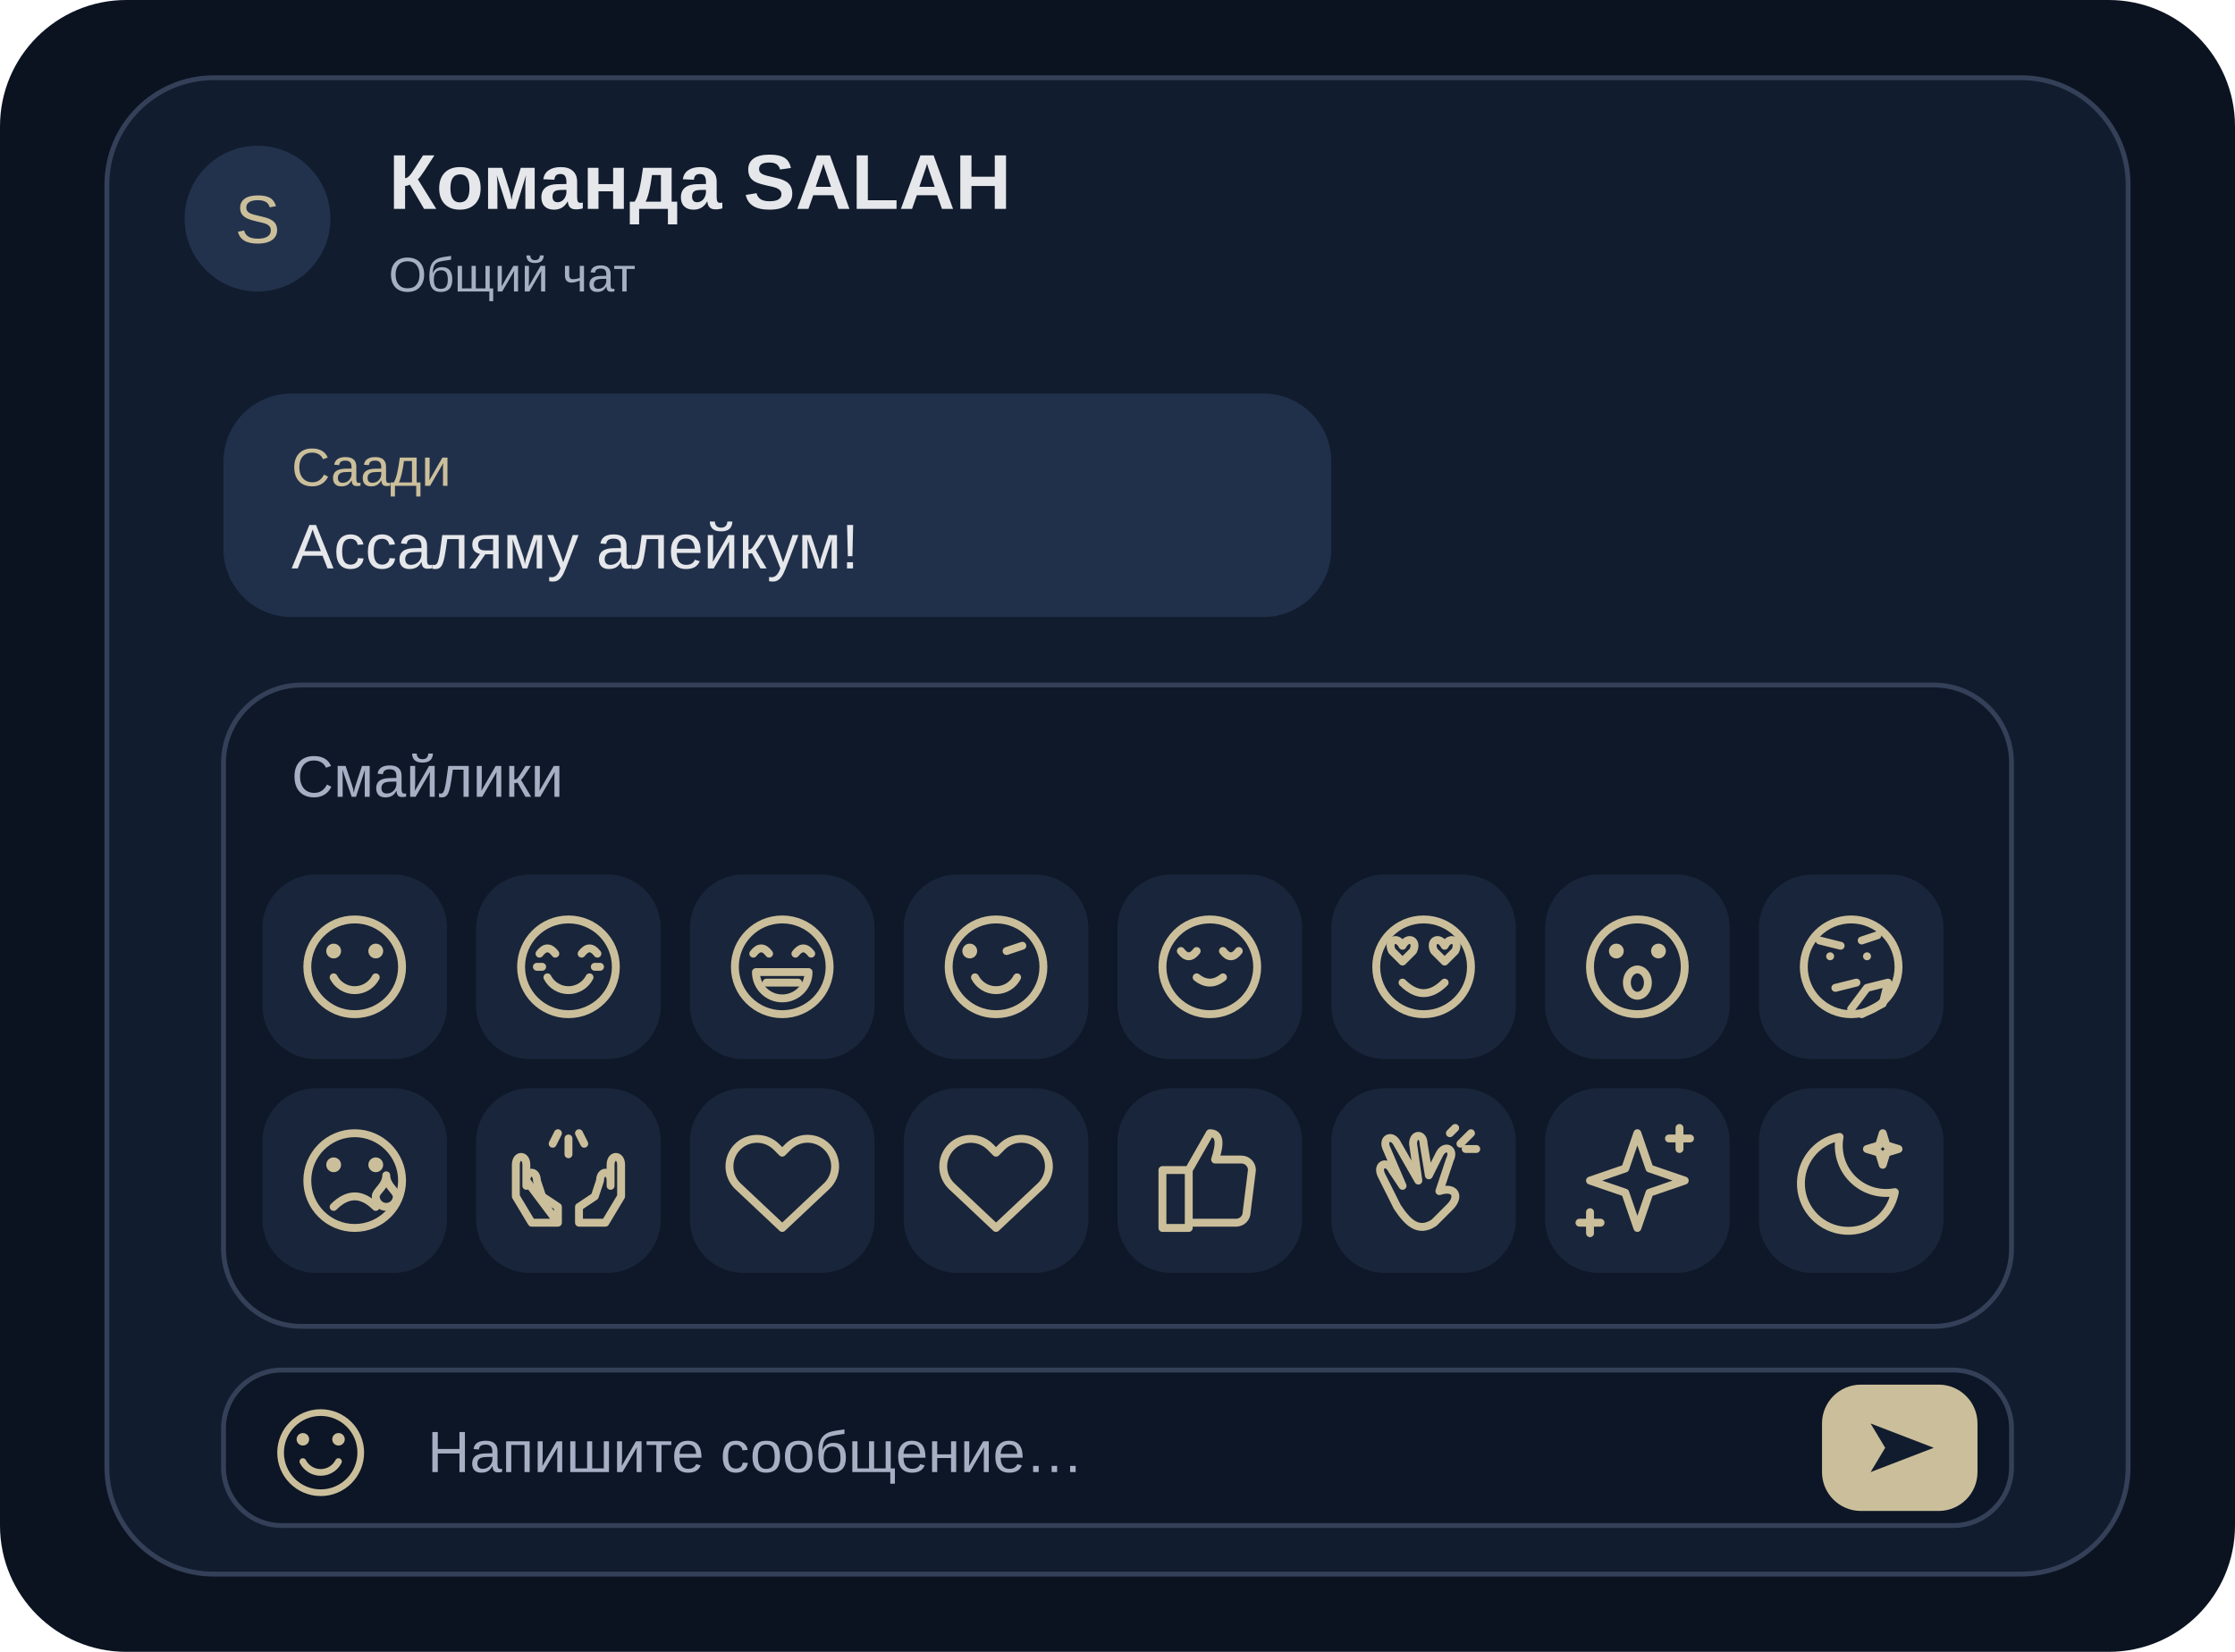
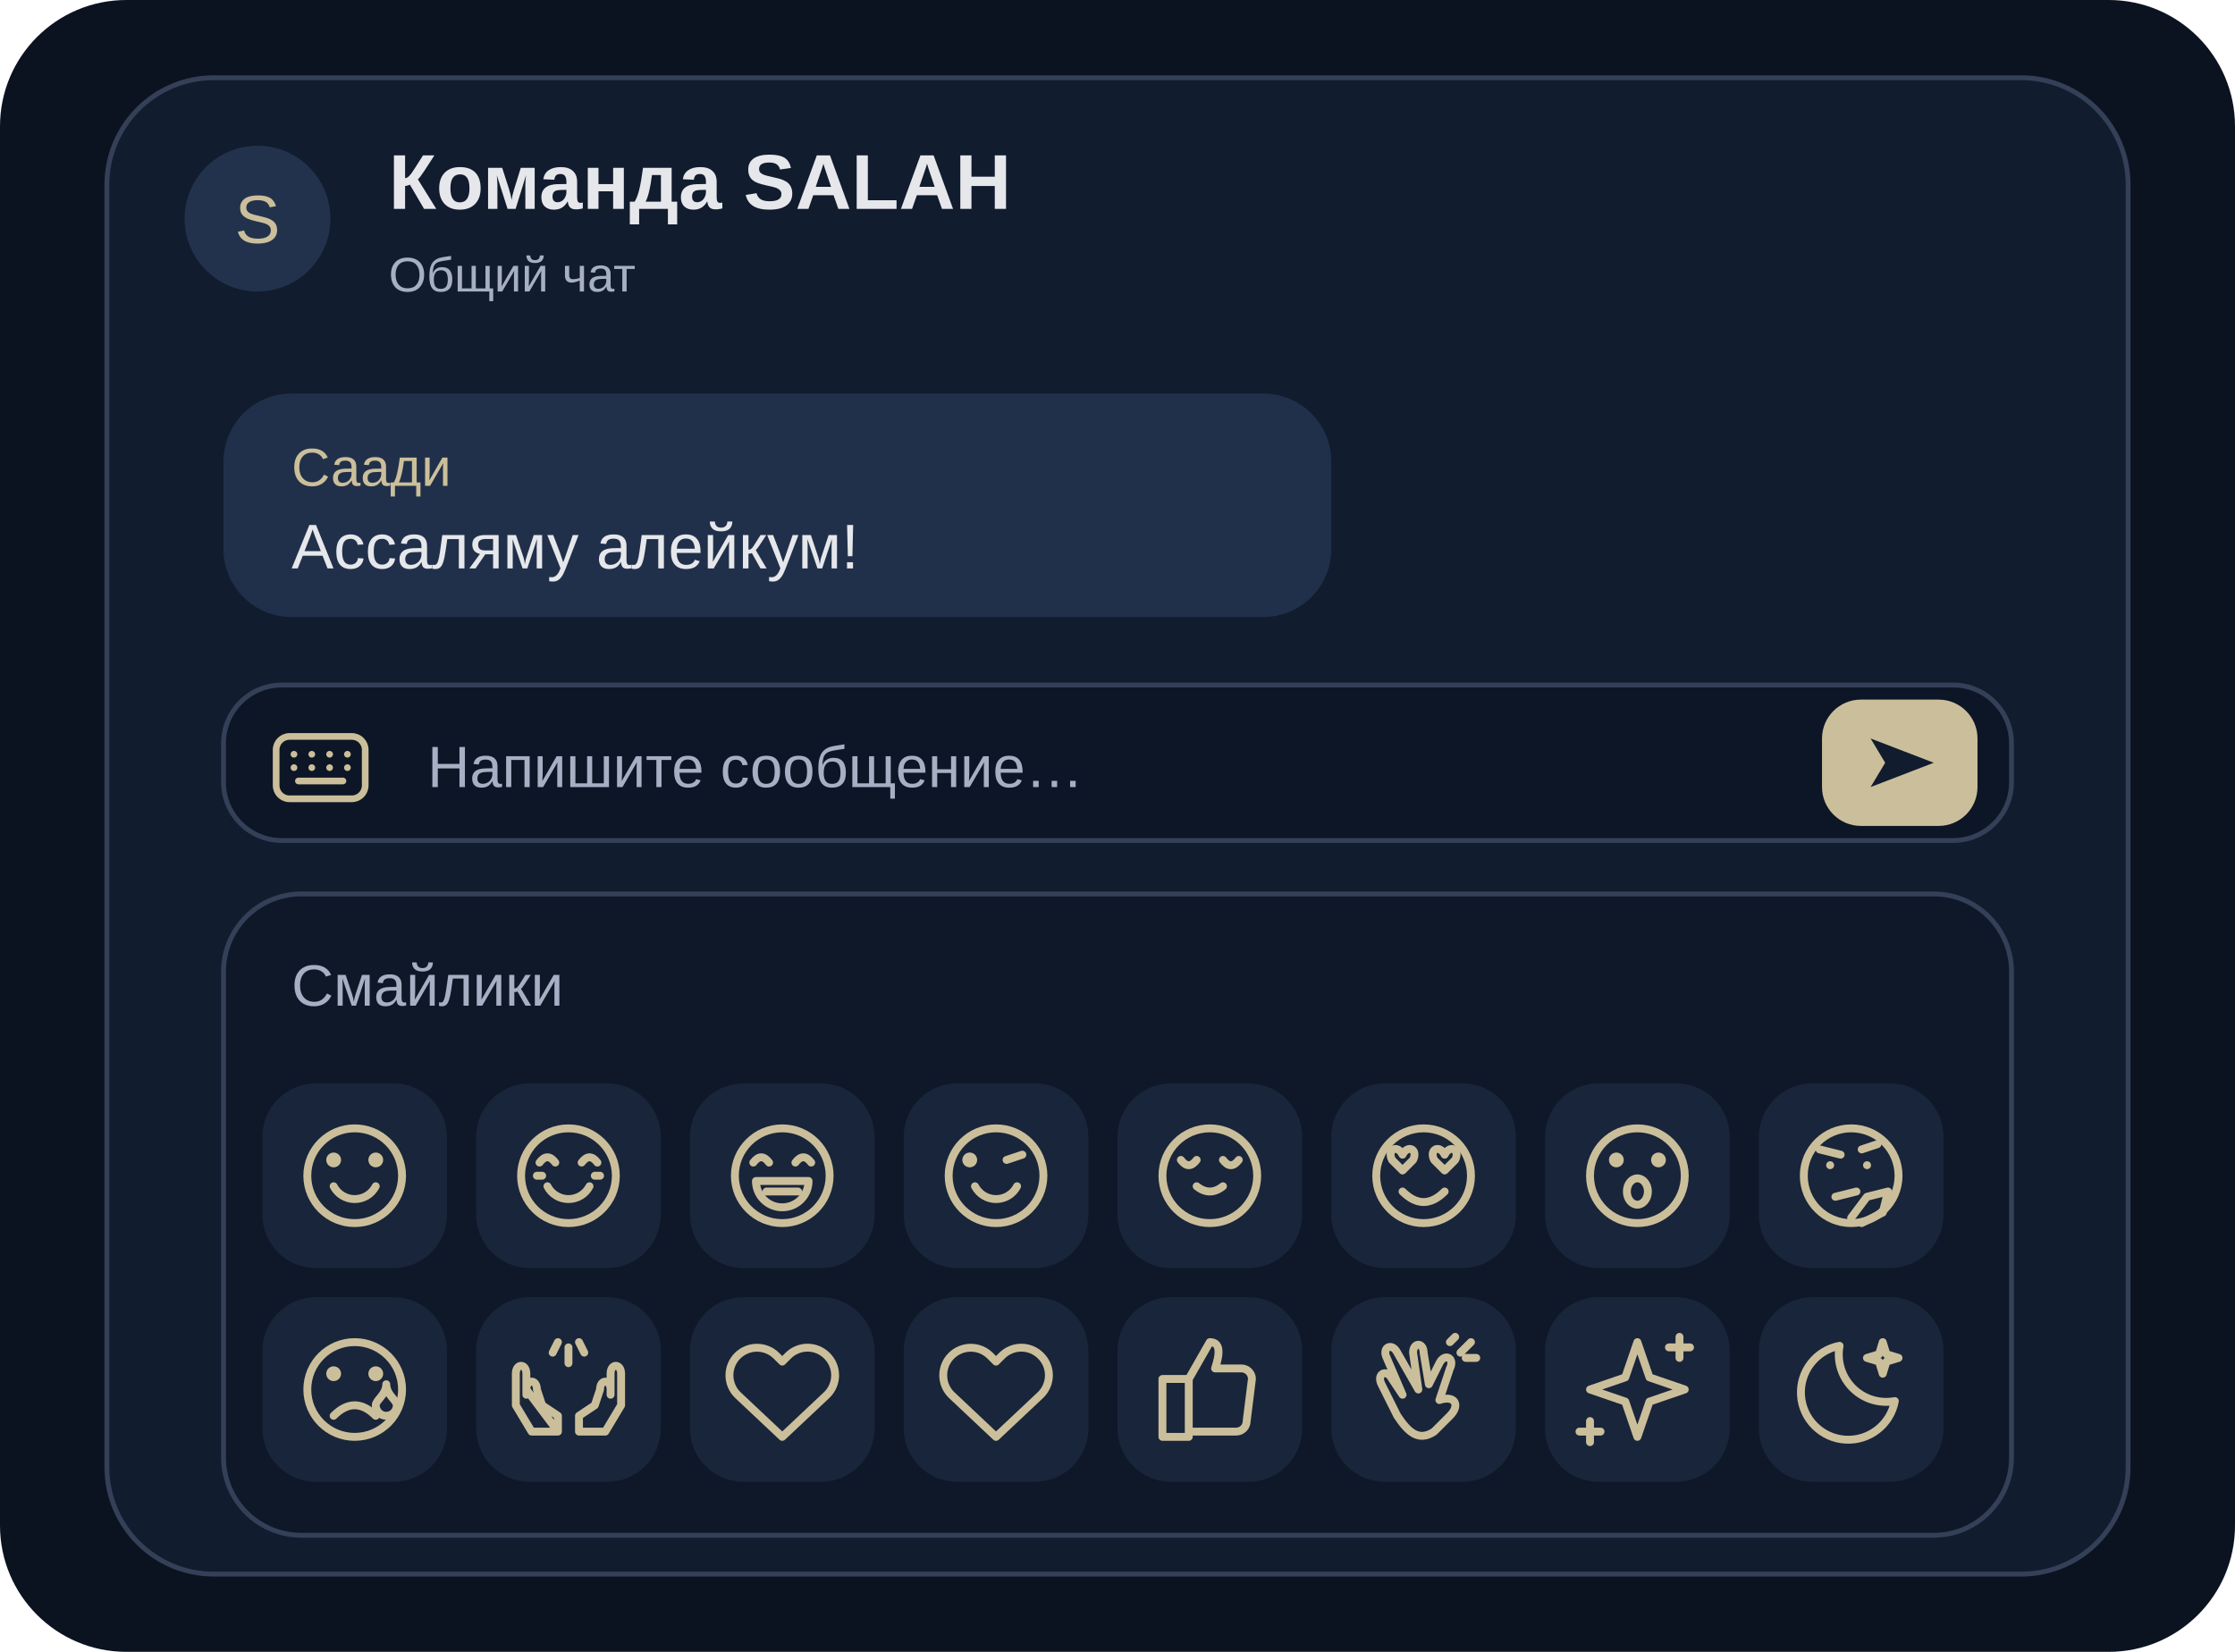
<svg xmlns="http://www.w3.org/2000/svg" width="460" height="340" viewBox="0 0 460 340">
  <rect width="460" height="340" rx="26" fill="#0b1321" />
  <rect x="22" y="16" width="416" height="308" rx="22" fill="#111c2e" stroke="#344058" />
  <g font-family="Arial,sans-serif" fill="#e5e7eb">
    <circle cx="53" cy="45" r="15" fill="#23324c" />
    <text x="53" y="50" text-anchor="middle" fill="#cbbf9b" font-size="14">S</text>
    <text x="80" y="43" font-size="16" font-weight="600">Команда SALAH</text>
    <text x="80" y="60" font-size="10" fill="#a6afc3">Общий чат</text>
    <rect x="46" y="81" width="228" height="46" rx="14" fill="#21304a" />
    <text x="60" y="100" font-size="11" fill="#cbbf9b">Саади</text>
    <text x="60" y="117" font-size="13">Ассаляму алейкум!</text>
-     <rect x="46" y="141" width="368" height="132" rx="16" fill="#0e1828" stroke="#344058" />
-     <text x="60" y="164" font-size="12" fill="#a6afc3">Смайлики</text>
+     <rect x="46" y="184" width="368" height="132" rx="16" fill="#0e1828" stroke="#344058" />
+     <text x="60" y="207" font-size="12" fill="#a6afc3">Смайлики</text>
  </g>
  <g color="#cbbf9b">
-     <rect x="54" y="180" width="38" height="38" rx="11" fill="#19253a" />
-     <g transform="translate(60 186)">
+     <rect x="54" y="223" width="38" height="38" rx="11" fill="#19253a" />
+     <g transform="translate(60 229)">
      <svg width="26" height="26" viewBox="0 0 24 24" fill="none" stroke="currentColor" stroke-width="1.5" stroke-linecap="round" stroke-linejoin="round" aria-hidden="true" focusable="false">
        <circle cx="12" cy="12" r="9" />
        <path d="M8 9h.01M16 9h.01" stroke-width="2.8" />
        <path d="M8 14a4.5 4.5 0 0 0 8 0" />
      </svg>
    </g>
-     <rect x="98" y="180" width="38" height="38" rx="11" fill="#19253a" />
-     <g transform="translate(104 186)">
+     <rect x="98" y="223" width="38" height="38" rx="11" fill="#19253a" />
+     <g transform="translate(104 229)">
      <svg width="26" height="26" viewBox="0 0 24 24" fill="none" stroke="currentColor" stroke-width="1.5" stroke-linecap="round" stroke-linejoin="round" aria-hidden="true" focusable="false">
        <circle cx="12" cy="12" r="9" />
        <path d="M6.5 9.5Q8 7.5 9.5 9.5m5 0Q16 7.5 17.5 9.5M8 14a4.5 4.5 0 0 0 8 0M6 12h1m10 0h1" />
      </svg>
    </g>
-     <rect x="142" y="180" width="38" height="38" rx="11" fill="#19253a" />
-     <g transform="translate(148 186)">
+     <rect x="142" y="223" width="38" height="38" rx="11" fill="#19253a" />
+     <g transform="translate(148 229)">
      <svg width="26" height="26" viewBox="0 0 24 24" fill="none" stroke="currentColor" stroke-width="1.5" stroke-linecap="round" stroke-linejoin="round" aria-hidden="true" focusable="false">
        <circle cx="12" cy="12" r="9" />
        <path d="M6.5 9.5Q8 7.5 9.5 9.5m5 0Q16 7.5 17.5 9.5M7 13h10a5 5 0 0 1-10 0Zm2 2h6" />
      </svg>
    </g>
-     <rect x="186" y="180" width="38" height="38" rx="11" fill="#19253a" />
-     <g transform="translate(192 186)">
+     <rect x="186" y="223" width="38" height="38" rx="11" fill="#19253a" />
+     <g transform="translate(192 229)">
      <svg width="26" height="26" viewBox="0 0 24 24" fill="none" stroke="currentColor" stroke-width="1.5" stroke-linecap="round" stroke-linejoin="round" aria-hidden="true" focusable="false">
        <circle cx="12" cy="12" r="9" />
        <path d="M7 9h.01" stroke-width="2.8" />
        <path d="m14 9 3-1M8 14a4.5 4.5 0 0 0 8 0" />
      </svg>
    </g>
-     <rect x="230" y="180" width="38" height="38" rx="11" fill="#19253a" />
-     <g transform="translate(236 186)">
+     <rect x="230" y="223" width="38" height="38" rx="11" fill="#19253a" />
+     <g transform="translate(236 229)">
      <svg width="26" height="26" viewBox="0 0 24 24" fill="none" stroke="currentColor" stroke-width="1.5" stroke-linecap="round" stroke-linejoin="round" aria-hidden="true" focusable="false">
        <circle cx="12" cy="12" r="9" />
        <path d="M6.5 9q1.5 2 3 0m5 0q1.5 2 3 0m-8 5q2.5 2 5 0" />
      </svg>
    </g>
-     <rect x="274" y="180" width="38" height="38" rx="11" fill="#19253a" />
-     <g transform="translate(280 186)">
+     <rect x="274" y="223" width="38" height="38" rx="11" fill="#19253a" />
+     <g transform="translate(280 229)">
      <svg width="26" height="26" viewBox="0 0 24 24" fill="none" stroke="currentColor" stroke-width="1.5" stroke-linecap="round" stroke-linejoin="round" aria-hidden="true" focusable="false">
        <circle cx="12" cy="12" r="9" />
        <path d="m6 9 2 2 2-2c1-2-1-3-2-1-1-2-3-1-2 1Zm8 0 2 2 2-2c1-2-1-3-2-1-1-2-3-1-2 1ZM8 15q4 4 8 0" />
      </svg>
    </g>
-     <rect x="318" y="180" width="38" height="38" rx="11" fill="#19253a" />
-     <g transform="translate(324 186)">
+     <rect x="318" y="223" width="38" height="38" rx="11" fill="#19253a" />
+     <g transform="translate(324 229)">
      <svg width="26" height="26" viewBox="0 0 24 24" fill="none" stroke="currentColor" stroke-width="1.5" stroke-linecap="round" stroke-linejoin="round" aria-hidden="true" focusable="false">
        <circle cx="12" cy="12" r="9" />
        <path d="M8 9h.01M16 9h.01" stroke-width="2.8" />
        <ellipse cx="12" cy="15" rx="2" ry="2.5" />
      </svg>
    </g>
-     <rect x="362" y="180" width="38" height="38" rx="11" fill="#19253a" />
-     <g transform="translate(368 186)">
+     <rect x="362" y="223" width="38" height="38" rx="11" fill="#19253a" />
+     <g transform="translate(368 229)">
      <svg width="26" height="26" viewBox="0 0 24 24" fill="none" stroke="currentColor" stroke-width="1.5" stroke-linecap="round" stroke-linejoin="round" aria-hidden="true" focusable="false">
        <circle cx="12" cy="12" r="9" />
        <path d="m6 7 4 1m4-1 3-1M8 10h.01m7 0h.01M9 16l4-1m-1 5 3-4 4-1-1 4-4 2" />
      </svg>
    </g>
-     <rect x="54" y="224" width="38" height="38" rx="11" fill="#19253a" />
-     <g transform="translate(60 230)">
+     <rect x="54" y="267" width="38" height="38" rx="11" fill="#19253a" />
+     <g transform="translate(60 273)">
      <svg width="26" height="26" viewBox="0 0 24 24" fill="none" stroke="currentColor" stroke-width="1.5" stroke-linecap="round" stroke-linejoin="round" aria-hidden="true" focusable="false">
        <circle cx="12" cy="12" r="9" />
        <path d="M8 9h.01M16 9h.01" stroke-width="2.8" />
        <path d="M8 17q4-4 8 0m2-6c0 2-2 3-2 4a2 2 0 0 0 4 0c0-1-2-2-2-4Z" />
      </svg>
    </g>
-     <rect x="98" y="224" width="38" height="38" rx="11" fill="#19253a" />
-     <g transform="translate(104 230)">
+     <rect x="98" y="267" width="38" height="38" rx="11" fill="#19253a" />
+     <g transform="translate(104 273)">
      <svg width="26" height="26" viewBox="0 0 24 24" fill="none" stroke="currentColor" stroke-width="1.5" stroke-linecap="round" stroke-linejoin="round" aria-hidden="true" focusable="false">
        <path d="M10 20H5l-3-5V9c0-2 2-2 2 0v4m0-1c0-2 2-2 2 0l1 3 3 2v3ZM14 20h5l3-5V9c0-2-2-2-2 0v4m0-1c0-2-2-2-2 0l-1 3-3 2v3M9 5l1-2m5 2-1-2m-2 4V4" />
      </svg>
    </g>
-     <rect x="142" y="224" width="38" height="38" rx="11" fill="#19253a" />
-     <g transform="translate(148 230)">
+     <rect x="142" y="267" width="38" height="38" rx="11" fill="#19253a" />
+     <g transform="translate(148 273)">
      <svg width="26" height="26" viewBox="0 0 24 24" fill="none" stroke="currentColor" stroke-width="1.5" stroke-linecap="round" stroke-linejoin="round" aria-hidden="true" focusable="false">
        <path d="M20.5 5.6a5.2 5.2 0 0 0-7.4 0L12 6.7l-1.1-1.1a5.2 5.2 0 0 0-7.4 7.4L12 21l8.5-8a5.2 5.2 0 0 0 0-7.4Z" />
      </svg>
    </g>
-     <rect x="186" y="224" width="38" height="38" rx="11" fill="#19253a" />
-     <g transform="translate(192 230)">
+     <rect x="186" y="267" width="38" height="38" rx="11" fill="#19253a" />
+     <g transform="translate(192 273)">
      <svg width="26" height="26" viewBox="0 0 24 24" fill="none" stroke="currentColor" stroke-width="1.5" stroke-linecap="round" stroke-linejoin="round" aria-hidden="true" focusable="false">
        <path d="M20.5 5.6a5.2 5.2 0 0 0-7.4 0L12 6.7l-1.1-1.1a5.2 5.2 0 0 0-7.4 7.4L12 21l8.5-8a5.2 5.2 0 0 0 0-7.4Z" />
      </svg>
    </g>
-     <rect x="230" y="224" width="38" height="38" rx="11" fill="#19253a" />
-     <g transform="translate(236 230)">
+     <rect x="230" y="267" width="38" height="38" rx="11" fill="#19253a" />
+     <g transform="translate(236 273)">
      <svg width="26" height="26" viewBox="0 0 24 24" fill="none" stroke="currentColor" stroke-width="1.5" stroke-linecap="round" stroke-linejoin="round" aria-hidden="true" focusable="false">
        <path d="M8 10l4-7c2 0 2 2 1 5h5a2 2 0 0 1 2 2l-1 8a2 2 0 0 1-2 2H8M3 10h5v11H3z" />
      </svg>
    </g>
-     <rect x="274" y="224" width="38" height="38" rx="11" fill="#19253a" />
-     <g transform="translate(280 230)">
+     <rect x="274" y="267" width="38" height="38" rx="11" fill="#19253a" />
+     <g transform="translate(280 273)">
      <svg width="26" height="26" viewBox="0 0 24 24" fill="none" stroke="currentColor" stroke-width="1.5" stroke-linecap="round" stroke-linejoin="round" aria-hidden="true" focusable="false">
        <path d="M7 17l-3-6c-1-2 1-3 2-1l2 3-3-7c-1-2 1-3 2-1l4 7-1-7c0-2 2-2 2 0l1 6 2-4c1-2 3-1 2 1l-2 6c3-1 4 1 2 3l-3 3c-3 2-5 0-7-3ZM17 3l1-1m2 4h2m-3-1 2-2" />
      </svg>
    </g>
-     <rect x="318" y="224" width="38" height="38" rx="11" fill="#19253a" />
-     <g transform="translate(324 230)">
+     <rect x="318" y="267" width="38" height="38" rx="11" fill="#19253a" />
+     <g transform="translate(324 273)">
      <svg width="26" height="26" viewBox="0 0 24 24" fill="none" stroke="currentColor" stroke-width="1.5" stroke-linecap="round" stroke-linejoin="round" aria-hidden="true" focusable="false">
        <path d="m12 3 2.3 6.7L21 12l-6.7 2.3L12 21l-2.3-6.7L3 12l6.7-2.3L12 3ZM20 2v4m-2-2h4M3 18v4m-2-2h4" />
      </svg>
    </g>
-     <rect x="362" y="224" width="38" height="38" rx="11" fill="#19253a" />
-     <g transform="translate(368 230)">
+     <rect x="362" y="267" width="38" height="38" rx="11" fill="#19253a" />
+     <g transform="translate(368 273)">
      <svg width="26" height="26" viewBox="0 0 24 24" fill="none" stroke="currentColor" stroke-width="1.5" stroke-linecap="round" stroke-linejoin="round" aria-hidden="true" focusable="false">
        <path d="M20.3 14.2A9 9 0 0 1 9.8 3.7a9 9 0 1 0 10.5 10.5Z" />
        <path d="m18 3 .7 2.3L21 6l-2.3.7L18 9l-.7-2.3L15 6l2.3-.7Z" />
      </svg>
    </g>
  </g>
-   <rect x="46" y="282" width="368" height="32" rx="12" fill="#0d1626" stroke="#344058" />
-   <g color="#cbbf9b" transform="translate(55 288)">
-     <svg width="22" height="22" viewBox="0 0 24 24" fill="none" stroke="currentColor" stroke-width="1.5" stroke-linecap="round" stroke-linejoin="round" aria-hidden="true" focusable="false">
-       <circle cx="12" cy="12" r="9" />
-       <path d="M8 9h.01M16 9h.01" stroke-width="2.8" />
-       <path d="M8 14a4.5 4.5 0 0 0 8 0" />
+   <rect x="46" y="141" width="368" height="32" rx="12" fill="#0d1626" stroke="#344058" />
+   <g color="#cbbf9b" transform="translate(55 147)">
+     <svg width="22" height="22" viewBox="0 0 24 24" fill="none" stroke="currentColor" stroke-width="1.5" stroke-linecap="round" stroke-linejoin="round">
+       <rect x="2" y="5" width="20" height="14" rx="3" />
+       <path d="M6 9h.01M10 9h.01M14 9h.01M18 9h.01M6 12h.01M10 12h.01M14 12h.01M18 12h.01M7 15h10" />
    </svg>
  </g>
-   <text x="88" y="303" font-family="Arial,sans-serif" font-size="12" fill="#a6afc3">Напишите сообщение…</text>
-   <rect x="375" y="285" width="32" height="26" rx="8" fill="#cbbf9b" />
-   <path d="m385 293 13 5-13 5 3-5-3-5Z" fill="#111c2e" />
+   <text x="88" y="162" font-family="Arial,sans-serif" font-size="12" fill="#a6afc3">Напишите сообщение…</text>
+   <rect x="375" y="144" width="32" height="26" rx="8" fill="#cbbf9b" />
+   <path d="m385 152 13 5-13 5 3-5-3-5Z" fill="#111c2e" />
</svg>
